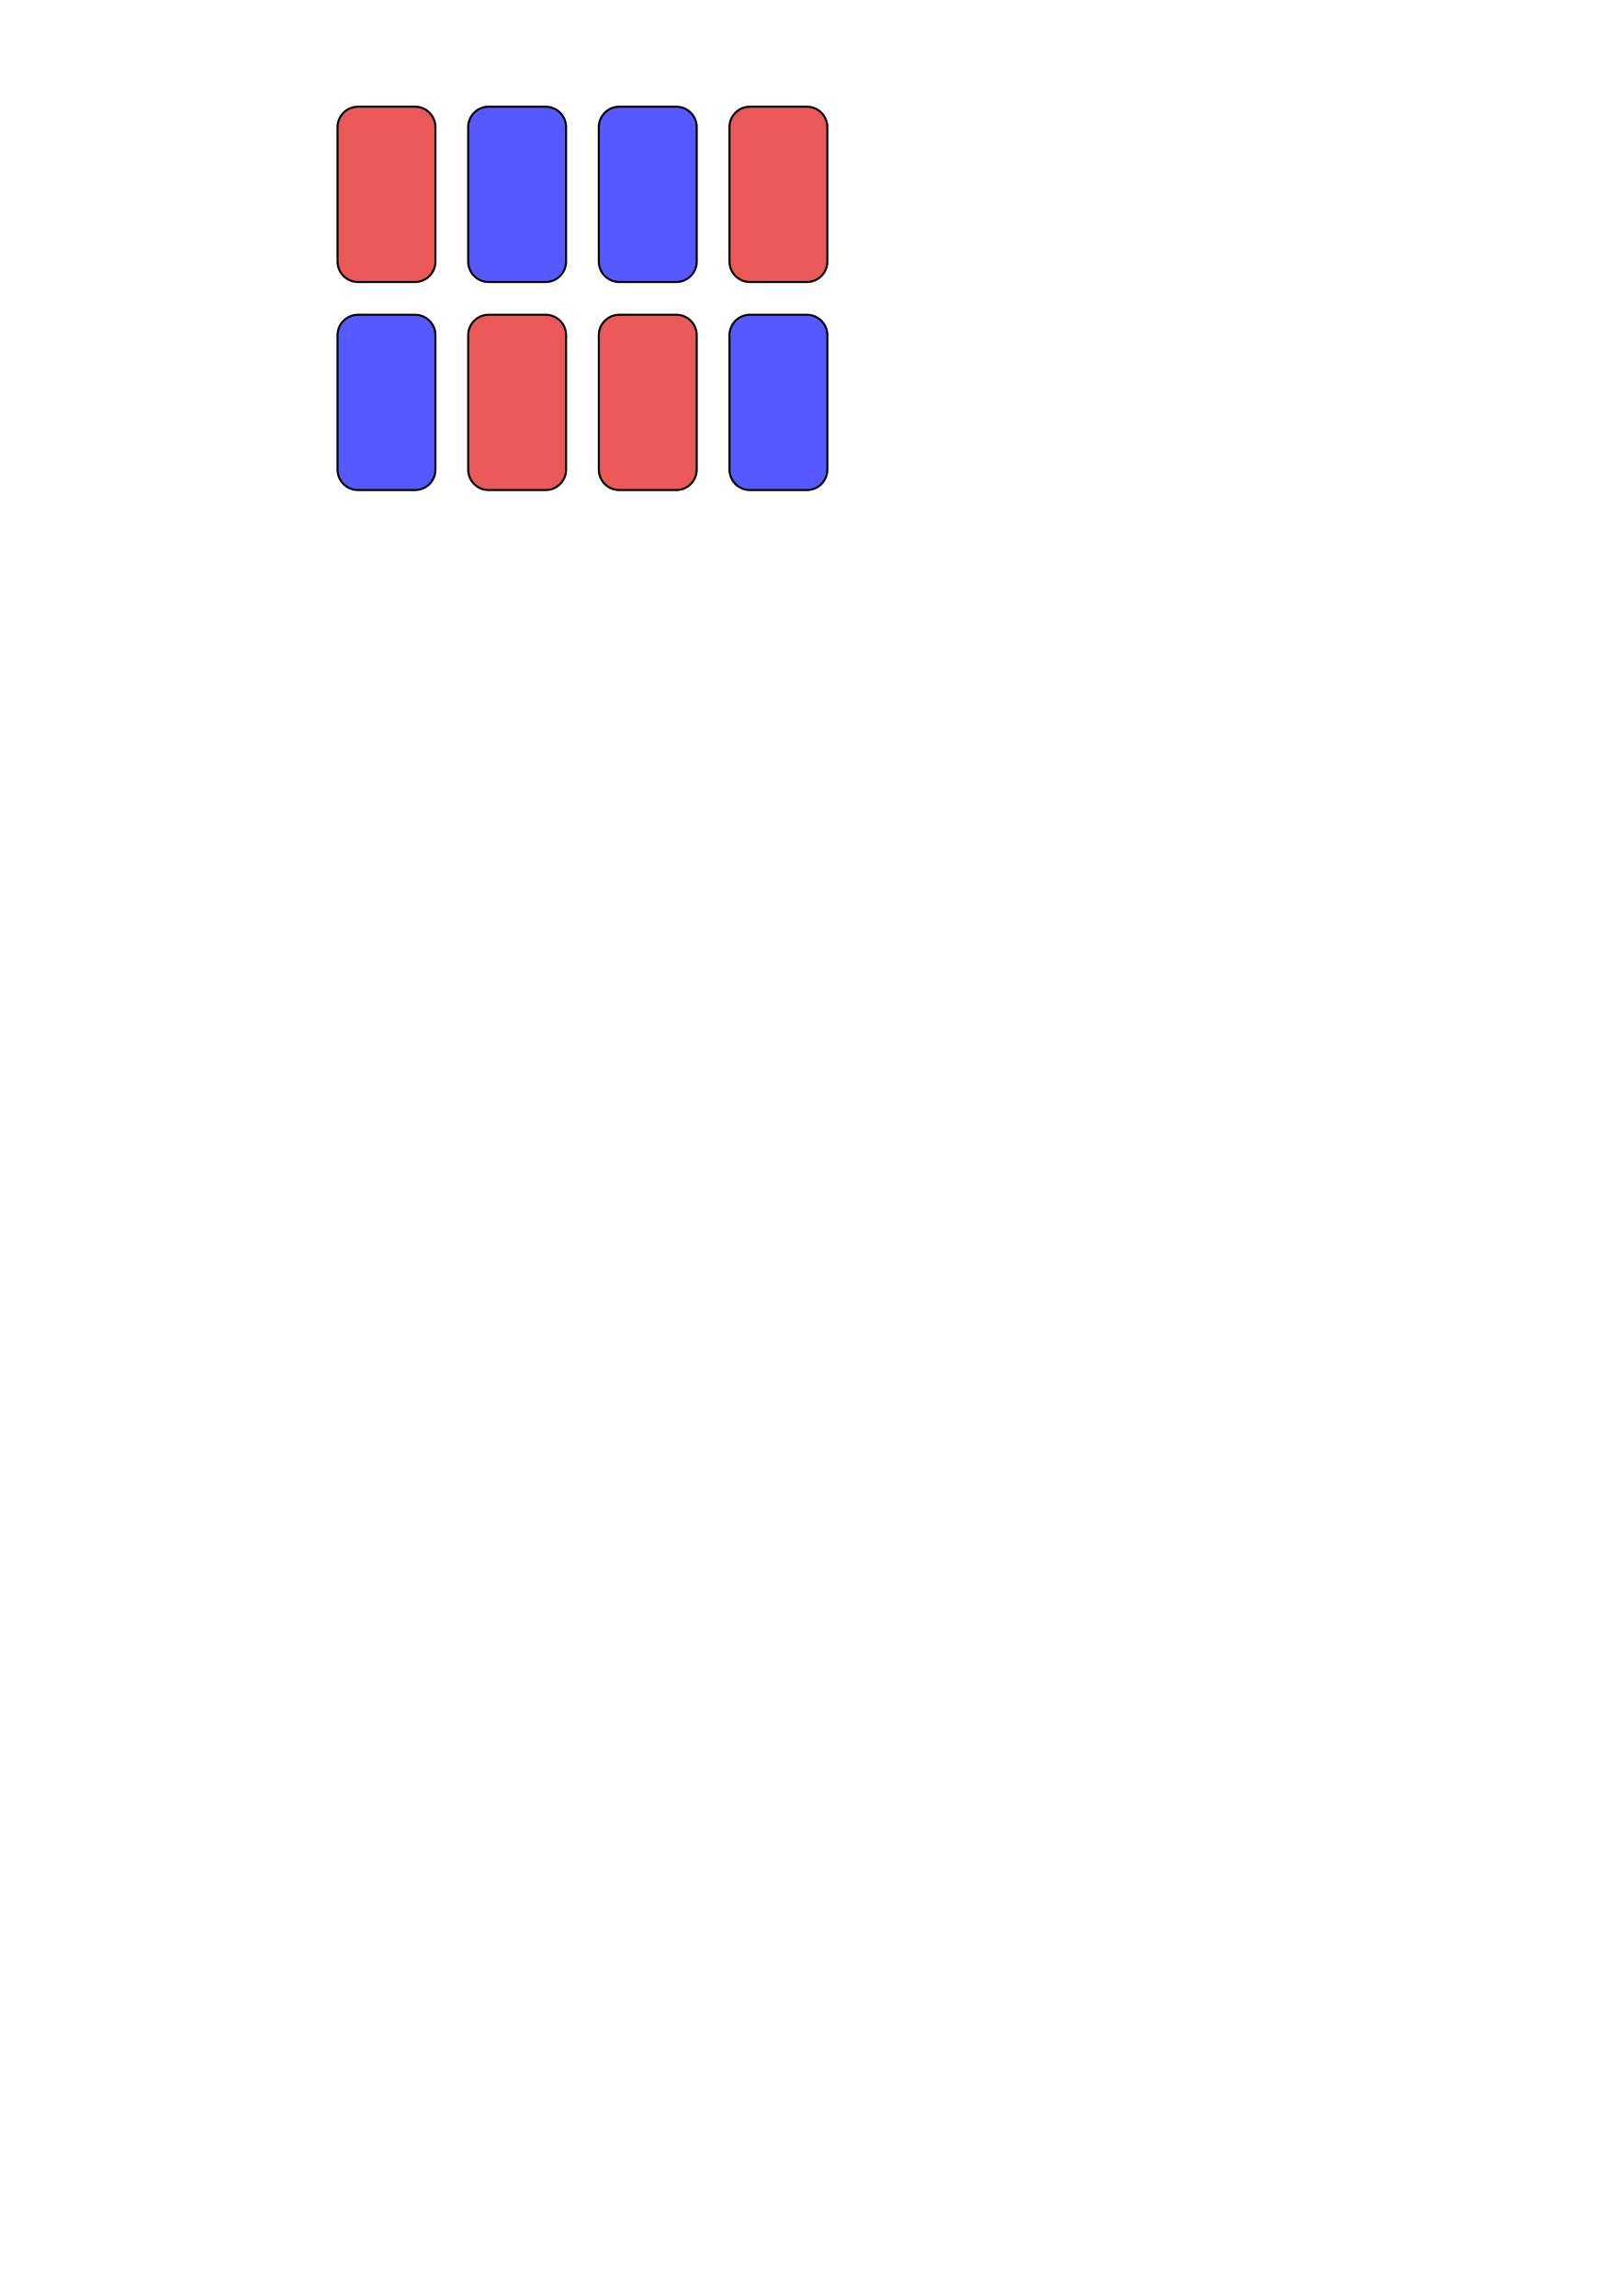
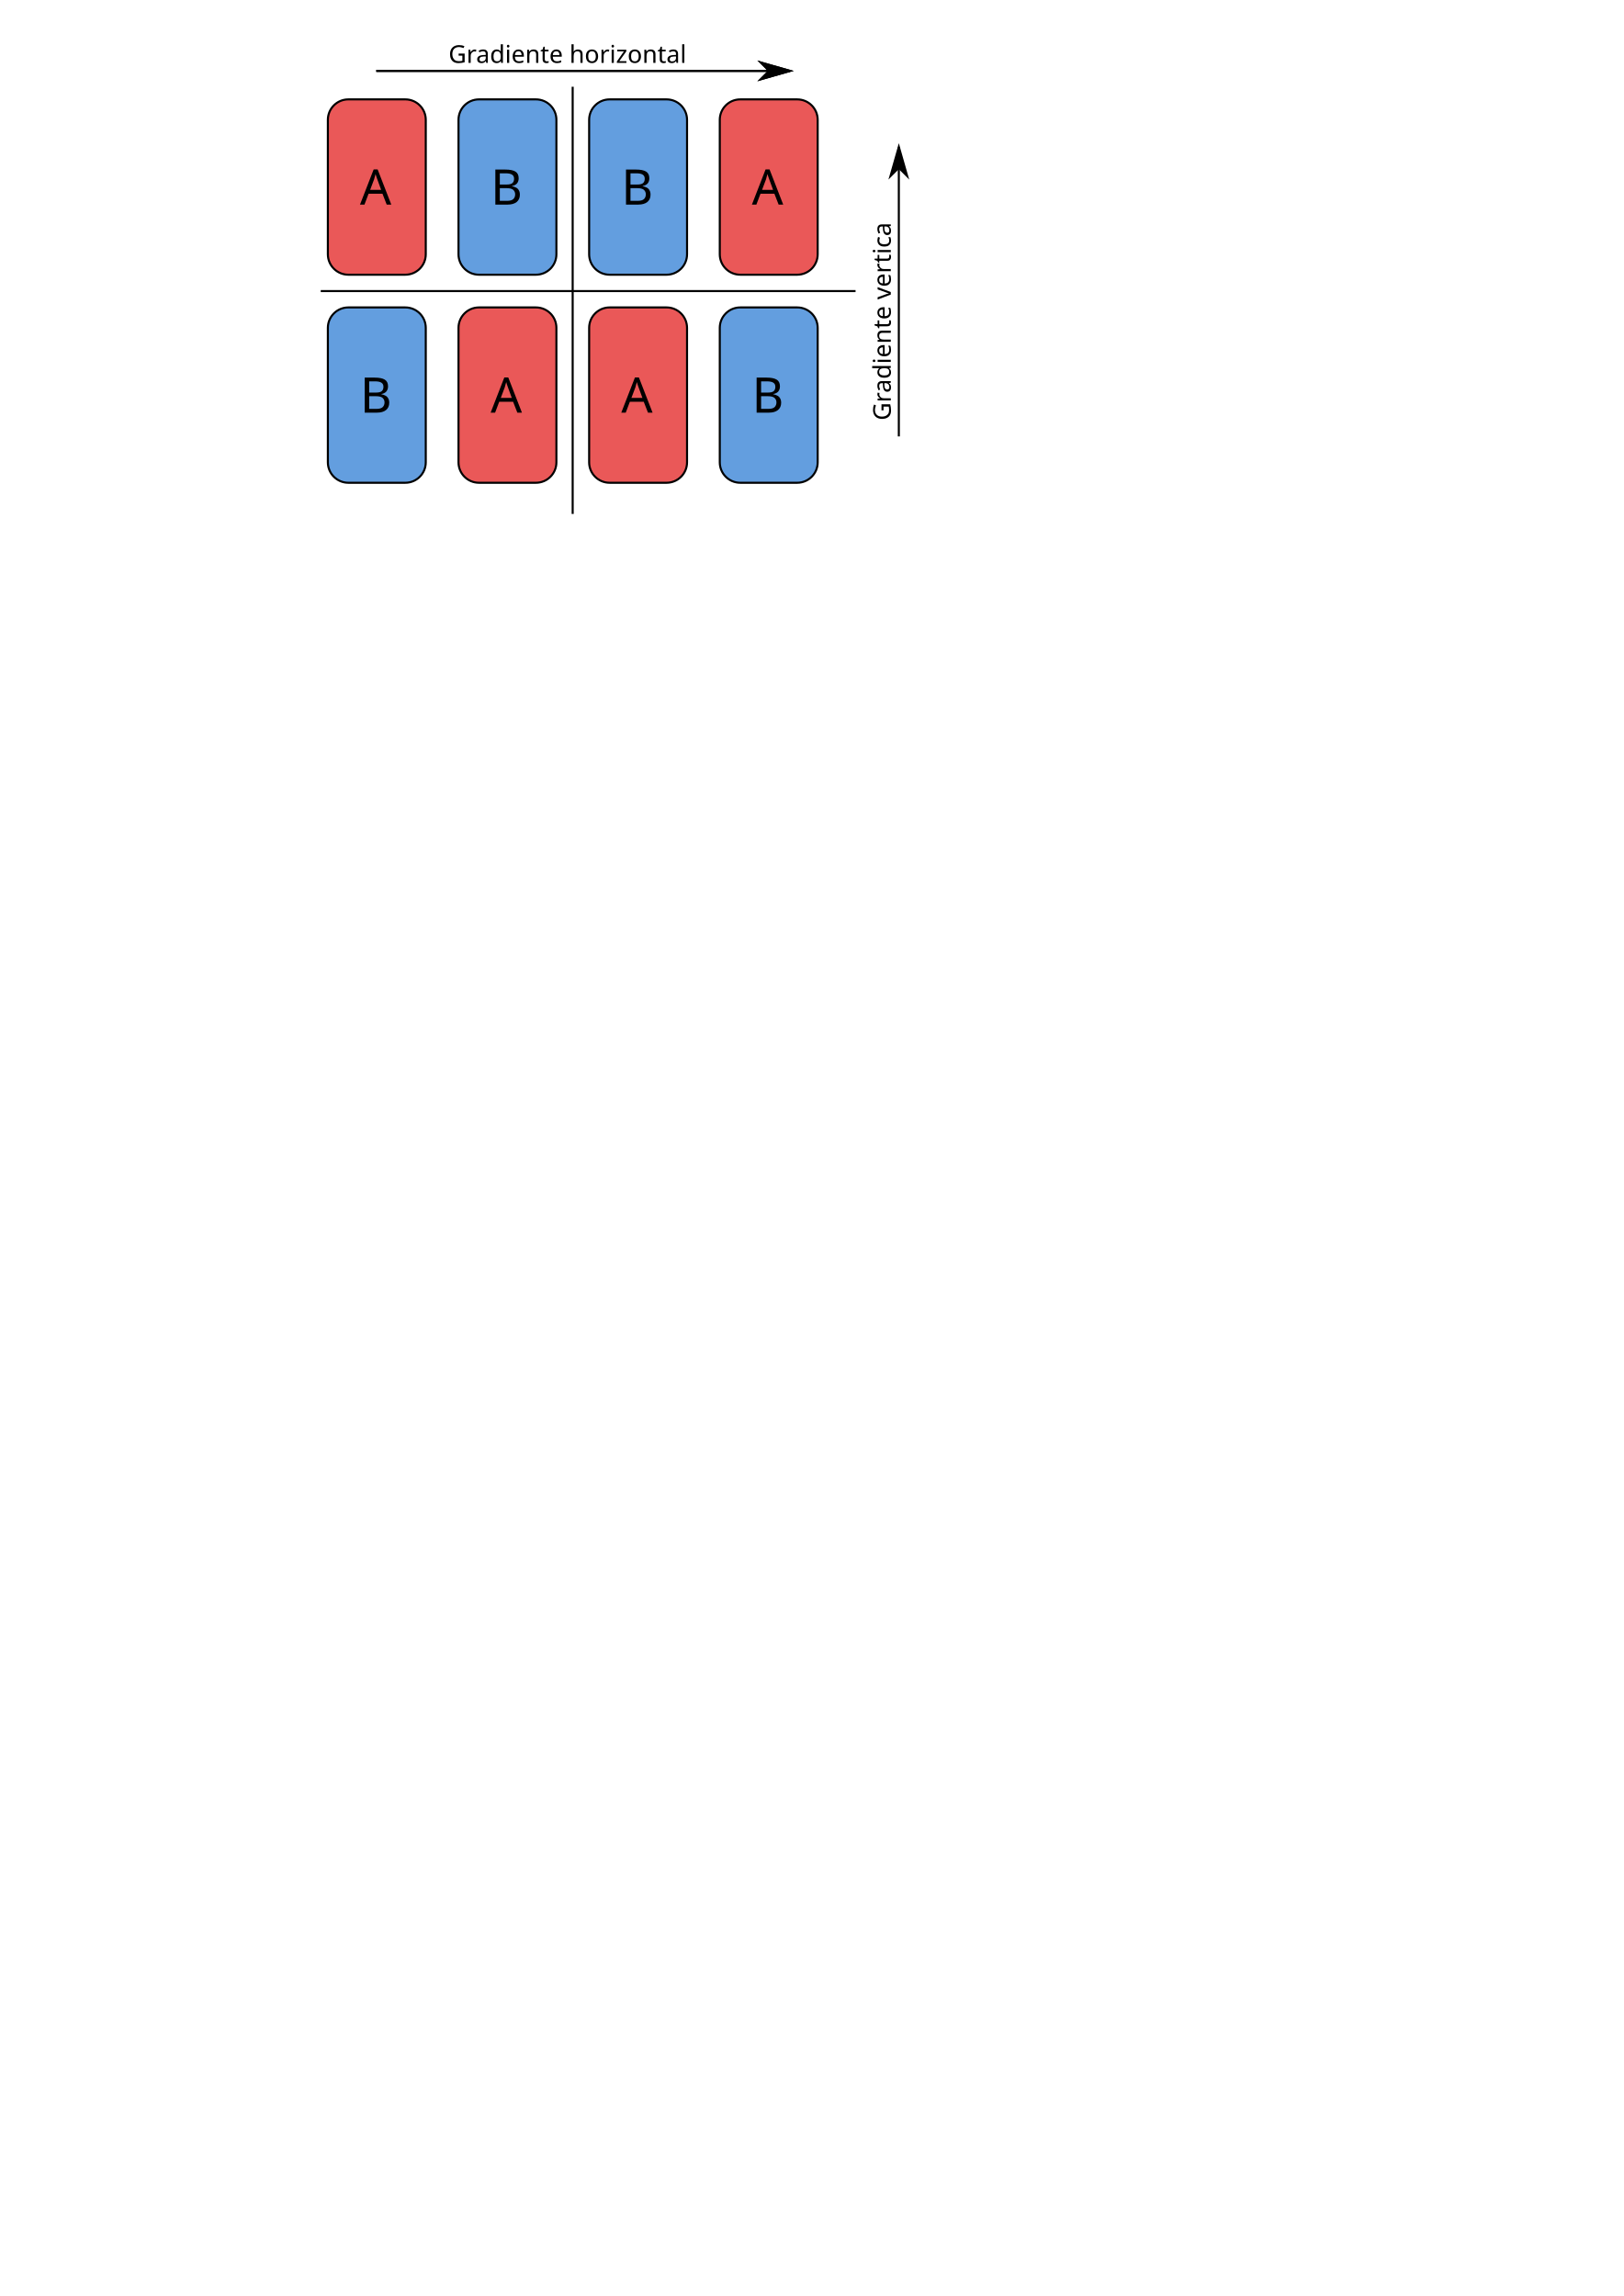
<svg xmlns="http://www.w3.org/2000/svg" width="210mm" height="297mm" viewBox="0 0 210 297" version="1.1" id="svg8">
-   <defs id="defs2" />
+   <defs id="defs2">
+     <marker style="overflow:visible;" id="marker4994" refX="0.0" refY="0.0" orient="auto">
+       <path transform="scale(0.8) rotate(180) translate(12.5,0)" style="fill-rule:evenodd;stroke:#000000;stroke-width:1pt;stroke-opacity:1;fill:#000000;fill-opacity:1" d="M 0.0,0.0 L 5.0,-5.0 L -12.5,0.0 L 5.0,5.0 L 0.0,0.0 z " id="path4992" />
+     </marker>
+     <marker orient="auto" refY="0.0" refX="0.0" id="Arrow1Lend" style="overflow:visible;">
+       <path id="path829" d="M 0.0,0.0 L 5.0,-5.0 L -12.5,0.0 L 5.0,5.0 L 0.0,0.0 z " style="fill-rule:evenodd;stroke:#000000;stroke-width:1pt;stroke-opacity:1;fill:#000000;fill-opacity:1" transform="scale(0.8) rotate(180) translate(12.5,0)" />
+     </marker>
+     <marker style="overflow:visible" id="marker4994-2" refX="0" refY="0" orient="auto">
+       <path transform="matrix(-0.8,0,0,-0.8,-10,0)" style="fill:#000000;fill-opacity:1;fill-rule:evenodd;stroke:#000000;stroke-width:1pt;stroke-opacity:1" d="M 0,0 5,-5 -12.5,0 5,5 Z" id="path4992-2" />
+     </marker>
+   </defs>
  <g id="layer1">
-     <rect style="fill:#ea5858;fill-opacity:1;stroke:#000000;stroke-width:0.265;stroke-linecap:square;stroke-linejoin:round;stroke-miterlimit:4;stroke-dasharray:none;stroke-opacity:1" id="rect4518" width="12.662" height="22.679" x="43.656" y="13.801" ry="2.646" />
-     <rect style="fill:#5659ff;fill-opacity:1;stroke:#000000;stroke-width:0.265;stroke-linecap:square;stroke-linejoin:round;stroke-miterlimit:4;stroke-dasharray:none;stroke-opacity:1" id="rect4518-3" width="12.662" height="22.679" x="60.552" y="13.801" ry="2.646" />
-     <rect style="fill:#5659ff;fill-opacity:1;stroke:#000000;stroke-width:0.265;stroke-linecap:square;stroke-linejoin:round;stroke-miterlimit:4;stroke-dasharray:none;stroke-opacity:1" id="rect4518-6" width="12.662" height="22.679" x="77.448" y="13.801" ry="2.646" />
-     <rect style="fill:#5659ff;fill-opacity:1;stroke:#000000;stroke-width:0.265;stroke-linecap:square;stroke-linejoin:round;stroke-miterlimit:4;stroke-dasharray:none;stroke-opacity:1" id="rect4518-3-7" width="12.662" height="22.679" x="43.656" y="40.714" ry="2.646" />
-     <rect style="fill:#ea5858;fill-opacity:1;stroke:#000000;stroke-width:0.265;stroke-linecap:square;stroke-linejoin:round;stroke-miterlimit:4;stroke-dasharray:none;stroke-opacity:1" id="rect4518-5" width="12.662" height="22.679" x="60.552" y="40.714" ry="2.646" />
-     <rect style="fill:#ea5858;fill-opacity:1;stroke:#000000;stroke-width:0.265;stroke-linecap:square;stroke-linejoin:round;stroke-miterlimit:4;stroke-dasharray:none;stroke-opacity:1" id="rect4518-3-3" width="12.662" height="22.679" x="77.448" y="40.714" ry="2.646" />
-     <rect style="fill:#ea5858;fill-opacity:1;stroke:#000000;stroke-width:0.265;stroke-linecap:square;stroke-linejoin:round;stroke-miterlimit:4;stroke-dasharray:none;stroke-opacity:1" id="rect4518-6-5" width="12.662" height="22.679" x="94.344" y="13.801" ry="2.646" />
-     <rect style="fill:#5659ff;fill-opacity:1;stroke:#000000;stroke-width:0.265;stroke-linecap:square;stroke-linejoin:round;stroke-miterlimit:4;stroke-dasharray:none;stroke-opacity:1" id="rect4518-3-7-6" width="12.662" height="22.679" x="94.344" y="40.714" ry="2.646" />
+     <path style="fill:none;stroke:#000000;stroke-width:0.265px;stroke-linecap:butt;stroke-linejoin:miter;stroke-opacity:1" d="M 41.483,37.652 H 110.653" id="path820" />
+     <path style="fill:none;stroke:#000000;stroke-width:0.265px;stroke-linecap:butt;stroke-linejoin:miter;stroke-opacity:1" d="M 74.066,66.48 V 11.222" id="path822" />
+     <path style="fill:none;stroke:#000000;stroke-width:0.265;stroke-linecap:butt;stroke-linejoin:miter;stroke-opacity:1;stroke-miterlimit:4;stroke-dasharray:none;marker-end:url(#Arrow1Lend)" d="M 48.664,9.171 H 102.148" id="path824" />
+     <path id="path1128" d="M 48.664,9.171 H 102.148" style="fill:none;stroke:#000000;stroke-width:0.265;stroke-linecap:butt;stroke-linejoin:miter;stroke-opacity:1;stroke-miterlimit:4;stroke-dasharray:none;marker-end:url(#marker4994)" />
+     <g id="g1146" transform="translate(-1.252045,-0.9449391)">
+       <rect style="fill:#ea5858;fill-opacity:1;stroke:#000000;stroke-width:0.265;stroke-linecap:square;stroke-linejoin:round;stroke-miterlimit:4;stroke-dasharray:none;stroke-opacity:1" id="rect1108" width="12.662" height="22.679" x="43.656" y="13.801" ry="2.646" />
+       <text id="text1132" y="27.408" x="47.814" style="font-style:normal;font-variant:normal;font-weight:normal;font-stretch:normal;font-size:6.35px;line-height:1.25;font-family:sans-serif;-inkscape-font-specification:'sans-serif, Normal';font-variant-ligatures:normal;font-variant-caps:normal;font-variant-numeric:normal;font-feature-settings:normal;text-align:start;letter-spacing:0px;word-spacing:0px;writing-mode:lr-tb;text-anchor:start;fill:#000000;fill-opacity:1;stroke:none;stroke-width:0.265" xml:space="preserve">
+         <tspan style="stroke-width:0.265" y="27.408" x="47.814" id="tspan1130">A</tspan>
+       </text>
+       <text xml:space="preserve" style="font-style:normal;font-variant:normal;font-weight:normal;font-stretch:normal;font-size:3.175px;line-height:1.25;font-family:sans-serif;-inkscape-font-specification:'sans-serif, Normal';font-variant-ligatures:normal;font-variant-caps:normal;font-variant-numeric:normal;font-feature-settings:normal;text-align:start;letter-spacing:0px;word-spacing:0px;writing-mode:lr-tb;text-anchor:start;fill:#000000;fill-opacity:1;stroke:none;stroke-width:0.265" x="59.271" y="9.077" id="text5028">
+         <tspan id="tspan5026" x="59.271" y="9.077" style="stroke-width:0.265">Gradiente horizontal</tspan>
+       </text>
+       <path id="path1128-8" d="M 117.501,57.399 V 19.98" style="fill:none;stroke:#000000;stroke-width:0.265;stroke-linecap:butt;stroke-linejoin:miter;stroke-miterlimit:4;stroke-dasharray:none;stroke-opacity:1;marker-end:url(#marker4994-2)" />
+       <text xml:space="preserve" style="font-style:normal;font-variant:normal;font-weight:normal;font-stretch:normal;font-size:3.175px;line-height:1.25;font-family:sans-serif;-inkscape-font-specification:'sans-serif, Normal';font-variant-ligatures:normal;font-variant-caps:normal;font-variant-numeric:normal;font-feature-settings:normal;text-align:start;letter-spacing:0px;word-spacing:0px;writing-mode:lr-tb;text-anchor:start;fill:#000000;fill-opacity:1;stroke:none;stroke-width:0.265" x="-55.32" y="116.461" id="text5028-9" transform="rotate(-90)">
+         <tspan id="tspan5026-7" x="-55.32" y="116.461" style="stroke-width:0.265">Gradiente vertica</tspan>
+       </text>
+     </g>
+     <g transform="translate(15.64391,-0.9449391)" id="g1146-3">
+       <rect style="fill:#639edf;fill-opacity:1;stroke:#000000;stroke-width:0.265;stroke-linecap:square;stroke-linejoin:round;stroke-miterlimit:4;stroke-dasharray:none;stroke-opacity:1" id="rect1108-6" width="12.662" height="22.679" x="43.656" y="13.801" ry="2.646" />
+       <text id="text1132-7" y="27.408" x="47.814" style="font-style:normal;font-variant:normal;font-weight:normal;font-stretch:normal;font-size:6.35px;line-height:1.25;font-family:sans-serif;-inkscape-font-specification:'sans-serif, Normal';font-variant-ligatures:normal;font-variant-caps:normal;font-variant-numeric:normal;font-feature-settings:normal;text-align:start;letter-spacing:0px;word-spacing:0px;writing-mode:lr-tb;text-anchor:start;fill:#000000;fill-opacity:1;stroke:none;stroke-width:0.265" xml:space="preserve">
+         <tspan style="stroke-width:0.265" y="27.408" x="47.814" id="tspan1130-5">B</tspan>
+       </text>
+     </g>
+     <rect ry="2.646" y="12.856" x="76.196" height="22.679" width="12.662" id="rect1108-62" style="fill:#639edf;fill-opacity:1;stroke:#000000;stroke-width:0.265;stroke-linecap:square;stroke-linejoin:round;stroke-miterlimit:4;stroke-dasharray:none;stroke-opacity:1" />
+     <text xml:space="preserve" style="font-style:normal;font-variant:normal;font-weight:normal;font-stretch:normal;font-size:6.35px;line-height:1.25;font-family:sans-serif;-inkscape-font-specification:'sans-serif, Normal';font-variant-ligatures:normal;font-variant-caps:normal;font-variant-numeric:normal;font-feature-settings:normal;text-align:start;letter-spacing:0px;word-spacing:0px;writing-mode:lr-tb;text-anchor:start;fill:#000000;fill-opacity:1;stroke:none;stroke-width:0.265" x="80.354" y="26.464" id="text1132-9">
+       <tspan id="tspan1130-1" x="80.354" y="26.464" style="stroke-width:0.265">B</tspan>
+     </text>
+     <g transform="translate(49.43581,-0.9449391)" id="g1146-3-2">
+       <rect style="fill:#ea5858;fill-opacity:1;stroke:#000000;stroke-width:0.265;stroke-linecap:square;stroke-linejoin:round;stroke-miterlimit:4;stroke-dasharray:none;stroke-opacity:1" id="rect1108-6-7" width="12.662" height="22.679" x="43.656" y="13.801" ry="2.646" />
+       <text id="text1132-7-0" y="27.408" x="47.814" style="font-style:normal;font-variant:normal;font-weight:normal;font-stretch:normal;font-size:6.35px;line-height:1.25;font-family:sans-serif;-inkscape-font-specification:'sans-serif, Normal';font-variant-ligatures:normal;font-variant-caps:normal;font-variant-numeric:normal;font-feature-settings:normal;text-align:start;letter-spacing:0px;word-spacing:0px;writing-mode:lr-tb;text-anchor:start;fill:#000000;fill-opacity:1;stroke:none;stroke-width:0.265" xml:space="preserve">
+         <tspan style="stroke-width:0.265" y="27.408" x="47.814" id="tspan1130-5-9">A</tspan>
+       </text>
+     </g>
+     <g transform="translate(-1.252045,25.96738)" id="g1146-36">
+       <rect style="fill:#639edf;fill-opacity:1;stroke:#000000;stroke-width:0.265;stroke-linecap:square;stroke-linejoin:round;stroke-miterlimit:4;stroke-dasharray:none;stroke-opacity:1" id="rect1108-0" width="12.662" height="22.679" x="43.656" y="13.801" ry="2.646" />
+       <text id="text1132-6" y="27.408" x="47.814" style="font-style:normal;font-variant:normal;font-weight:normal;font-stretch:normal;font-size:6.35px;line-height:1.25;font-family:sans-serif;-inkscape-font-specification:'sans-serif, Normal';font-variant-ligatures:normal;font-variant-caps:normal;font-variant-numeric:normal;font-feature-settings:normal;text-align:start;letter-spacing:0px;word-spacing:0px;writing-mode:lr-tb;text-anchor:start;fill:#000000;fill-opacity:1;stroke:none;stroke-width:0.265" xml:space="preserve">
+         <tspan style="stroke-width:0.265" y="27.408" x="47.814" id="tspan1130-2">B</tspan>
+       </text>
+     </g>
+     <g transform="translate(15.64391,25.96738)" id="g1146-3-6">
+       <rect style="fill:#ea5858;fill-opacity:1;stroke:#000000;stroke-width:0.265;stroke-linecap:square;stroke-linejoin:round;stroke-miterlimit:4;stroke-dasharray:none;stroke-opacity:1" id="rect1108-6-1" width="12.662" height="22.679" x="43.656" y="13.801" ry="2.646" />
+       <text id="text1132-7-8" y="27.408" x="47.814" style="font-style:normal;font-variant:normal;font-weight:normal;font-stretch:normal;font-size:6.35px;line-height:1.25;font-family:sans-serif;-inkscape-font-specification:'sans-serif, Normal';font-variant-ligatures:normal;font-variant-caps:normal;font-variant-numeric:normal;font-feature-settings:normal;text-align:start;letter-spacing:0px;word-spacing:0px;writing-mode:lr-tb;text-anchor:start;fill:#000000;fill-opacity:1;stroke:none;stroke-width:0.265" xml:space="preserve">
+         <tspan style="stroke-width:0.265" y="27.408" x="47.814" id="tspan1130-5-7">A</tspan>
+       </text>
+     </g>
+     <g transform="translate(32.53986,25.96738)" id="g1146-35-9">
+       <rect style="fill:#ea5858;fill-opacity:1;stroke:#000000;stroke-width:0.265;stroke-linecap:square;stroke-linejoin:round;stroke-miterlimit:4;stroke-dasharray:none;stroke-opacity:1" id="rect1108-62-2" width="12.662" height="22.679" x="43.656" y="13.801" ry="2.646" />
+       <text id="text1132-9-0" y="27.408" x="47.814" style="font-style:normal;font-variant:normal;font-weight:normal;font-stretch:normal;font-size:6.35px;line-height:1.25;font-family:sans-serif;-inkscape-font-specification:'sans-serif, Normal';font-variant-ligatures:normal;font-variant-caps:normal;font-variant-numeric:normal;font-feature-settings:normal;text-align:start;letter-spacing:0px;word-spacing:0px;writing-mode:lr-tb;text-anchor:start;fill:#000000;fill-opacity:1;stroke:none;stroke-width:0.265" xml:space="preserve">
+         <tspan style="stroke-width:0.265" y="27.408" x="47.814" id="tspan1130-1-2">A</tspan>
+       </text>
+     </g>
+     <g transform="translate(49.43581,25.96738)" id="g1146-3-2-3">
+       <rect style="fill:#639edf;fill-opacity:1;stroke:#000000;stroke-width:0.265;stroke-linecap:square;stroke-linejoin:round;stroke-miterlimit:4;stroke-dasharray:none;stroke-opacity:1" id="rect1108-6-7-7" width="12.662" height="22.679" x="43.656" y="13.801" ry="2.646" />
+       <text id="text1132-7-0-5" y="27.408" x="47.814" style="font-style:normal;font-variant:normal;font-weight:normal;font-stretch:normal;font-size:6.35px;line-height:1.25;font-family:sans-serif;-inkscape-font-specification:'sans-serif, Normal';font-variant-ligatures:normal;font-variant-caps:normal;font-variant-numeric:normal;font-feature-settings:normal;text-align:start;letter-spacing:0px;word-spacing:0px;writing-mode:lr-tb;text-anchor:start;fill:#000000;fill-opacity:1;stroke:none;stroke-width:0.265" xml:space="preserve">
+         <tspan style="stroke-width:0.265" y="27.408" x="47.814" id="tspan1130-5-9-9">B</tspan>
+       </text>
+     </g>
  </g>
</svg>
